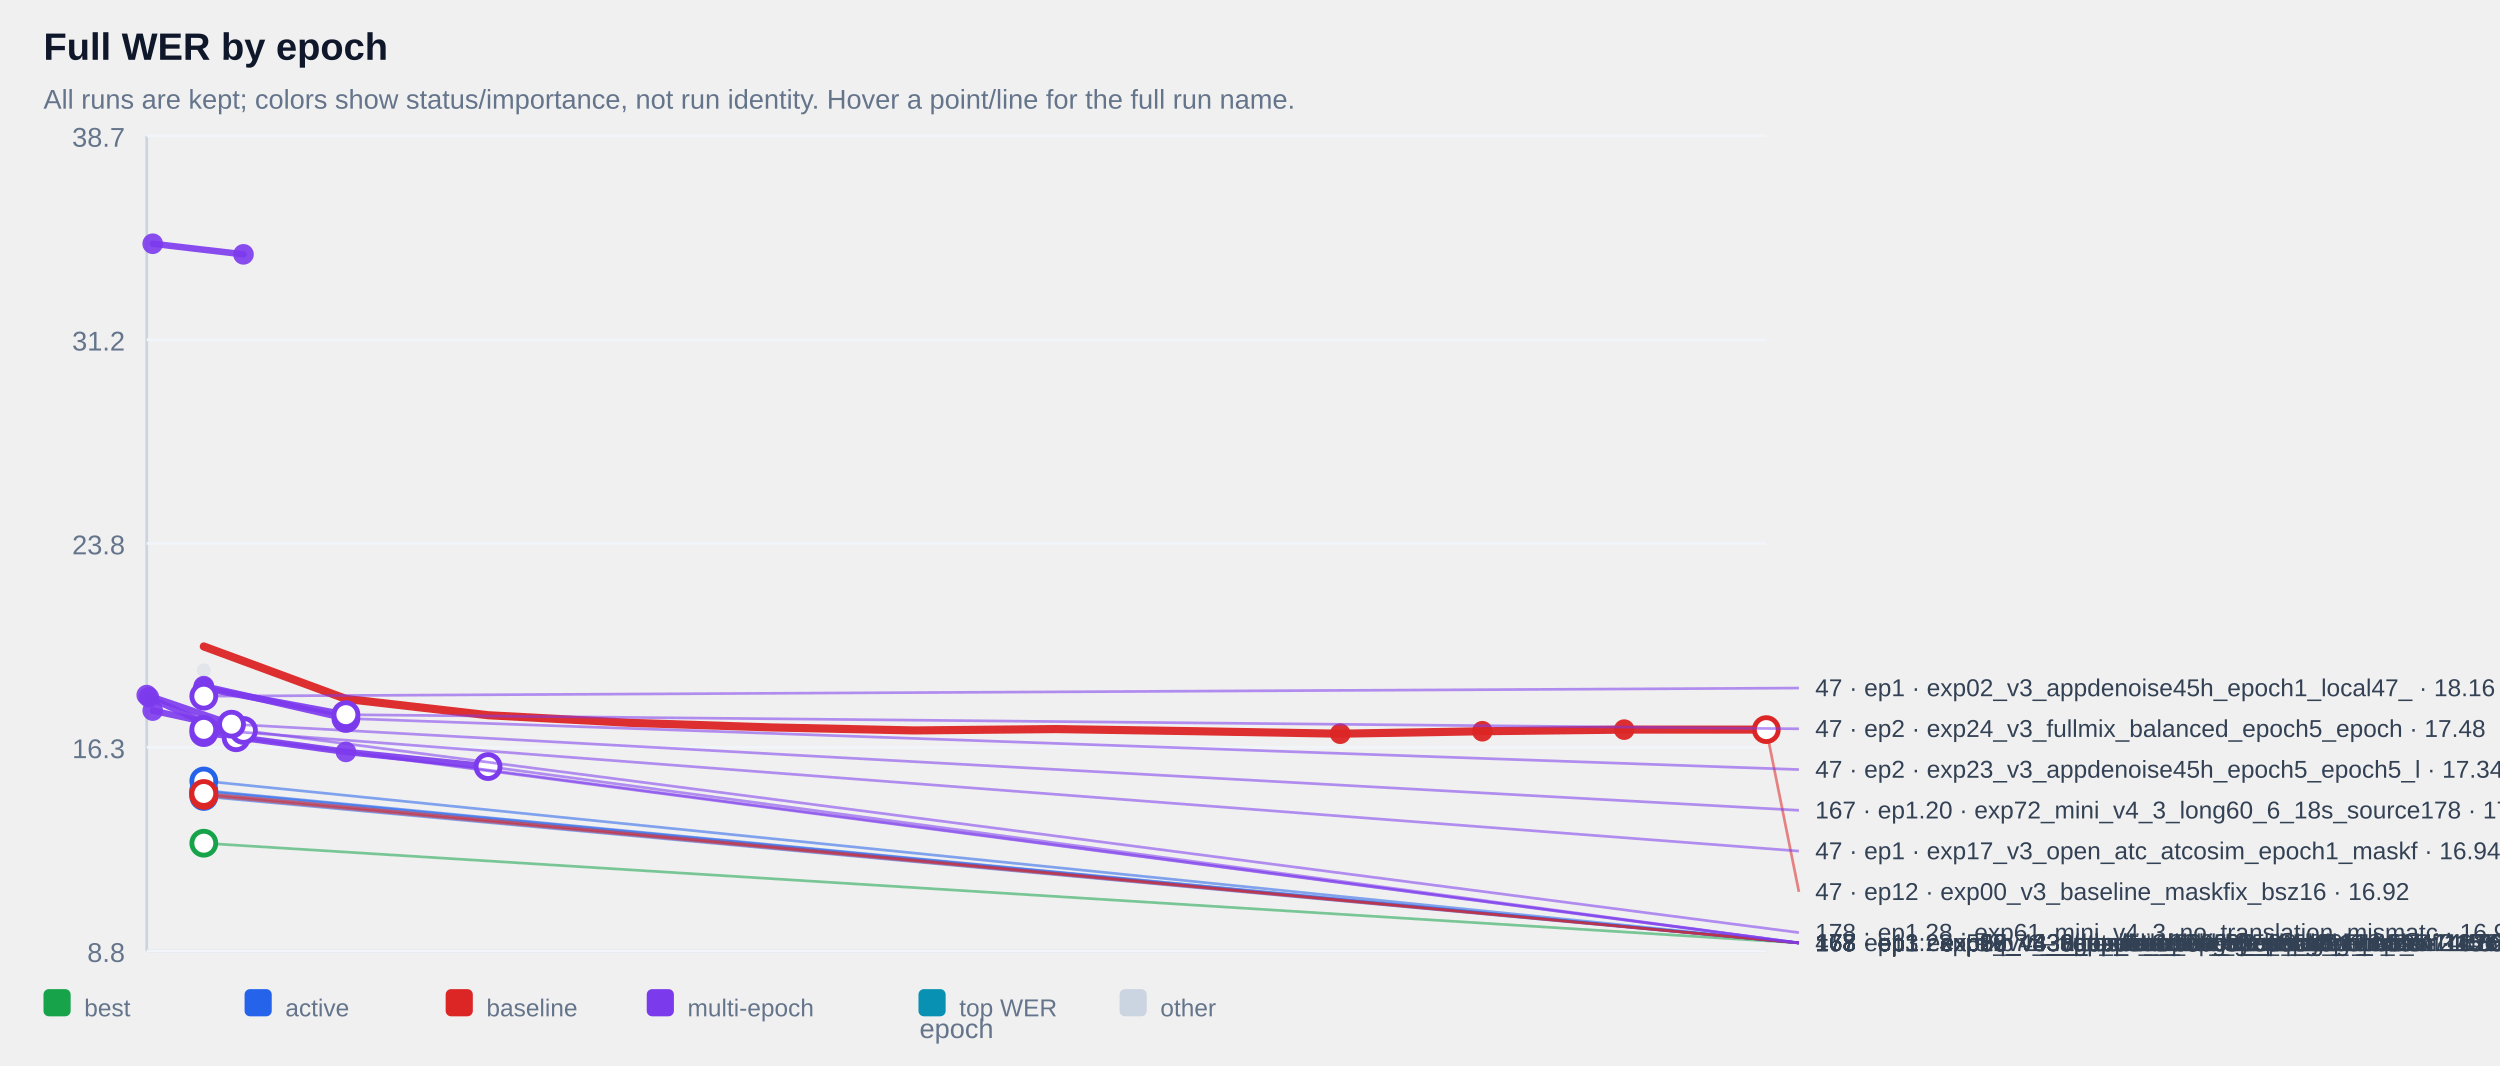
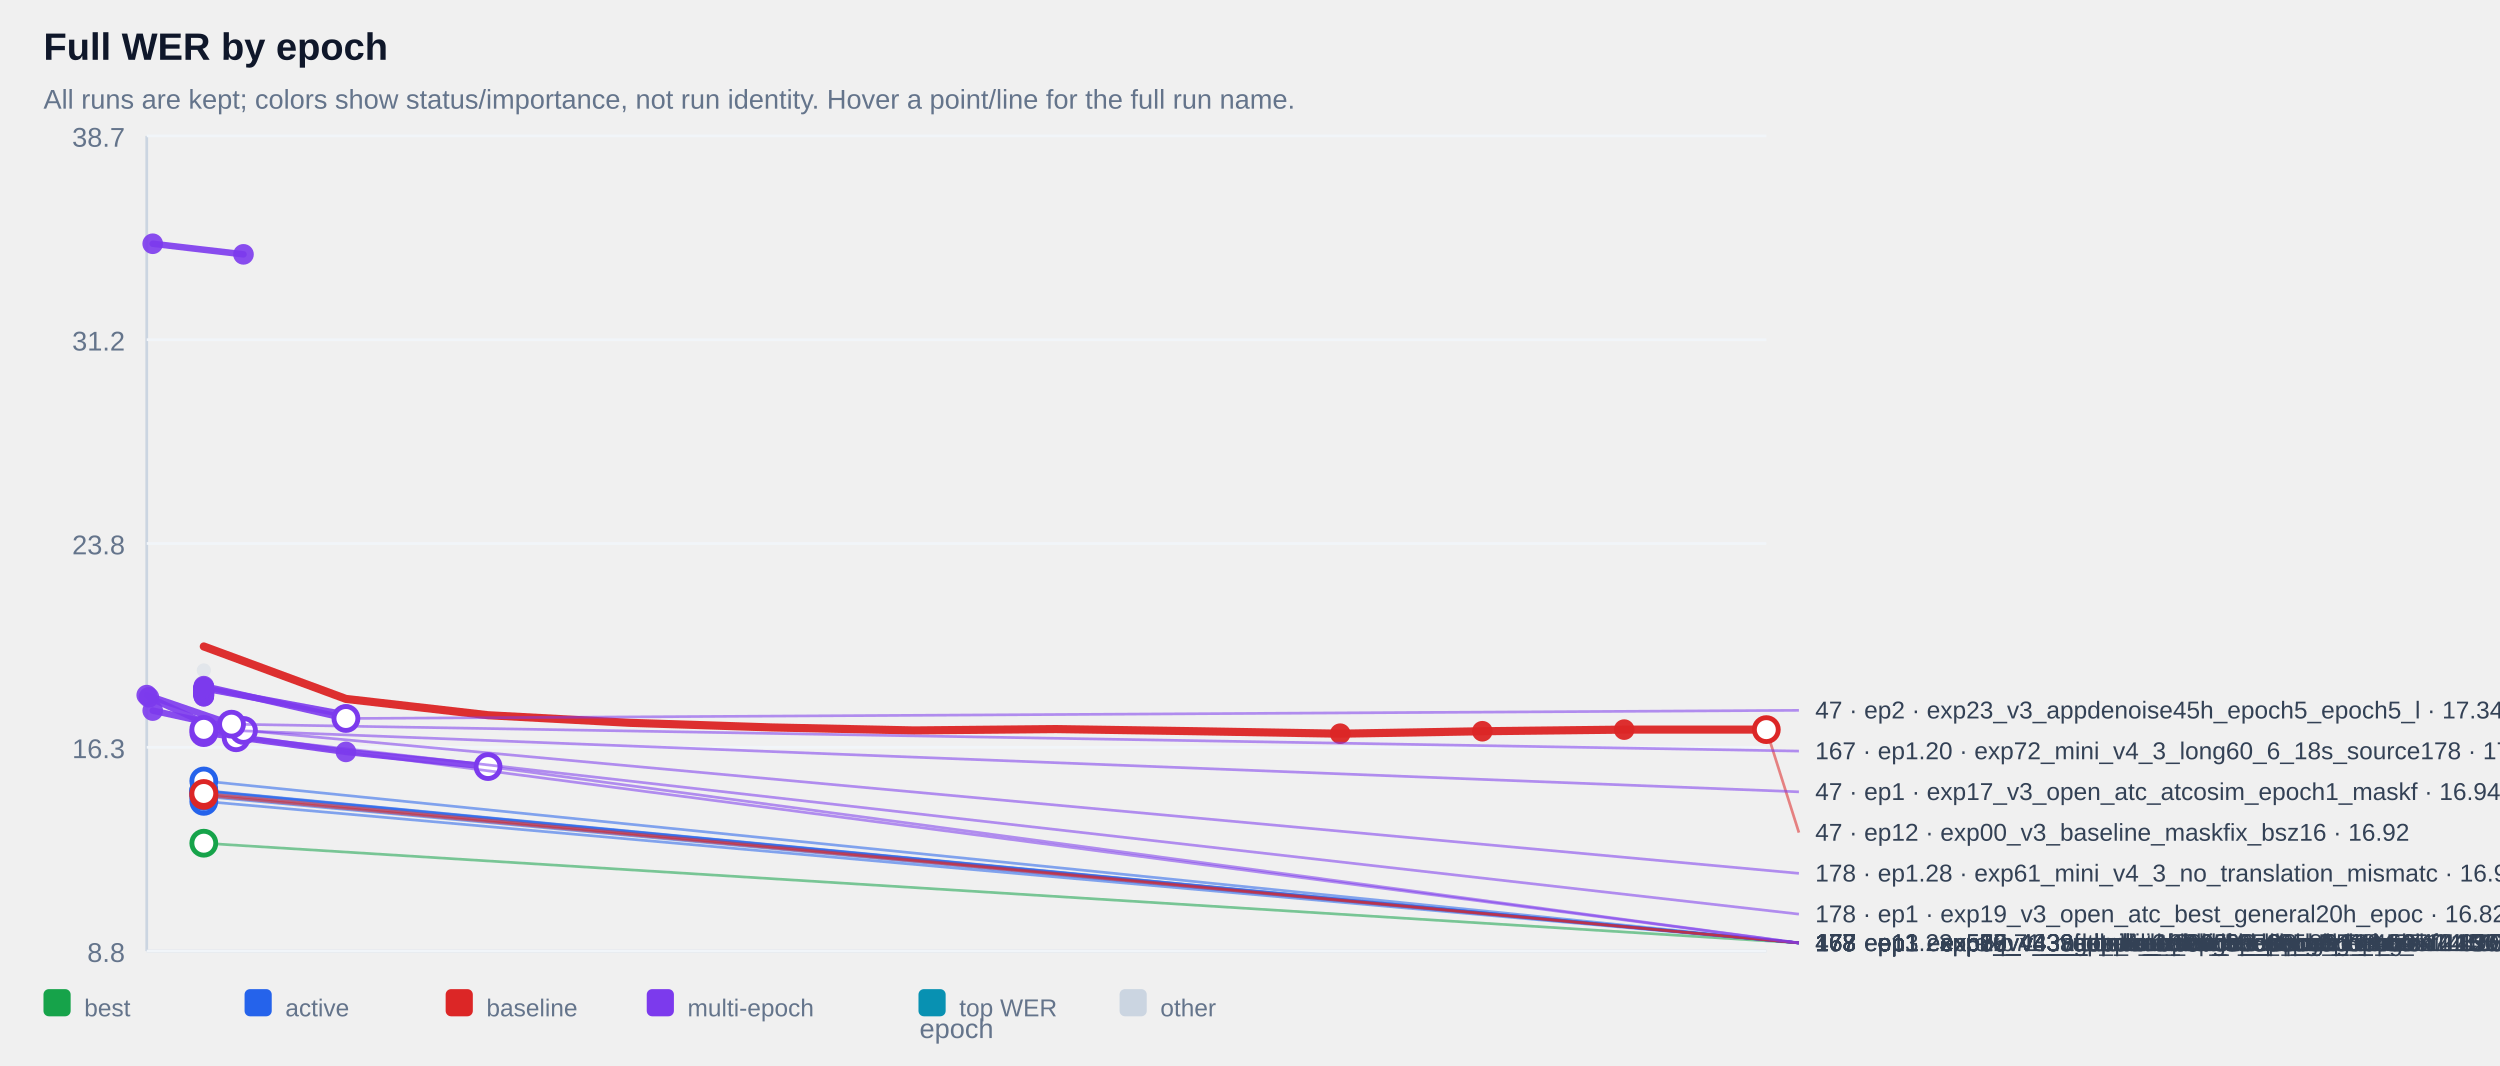
<svg xmlns="http://www.w3.org/2000/svg" width="100%" viewBox="0 0 920 392" style="max-width:920px;background:#ffffff;border:1px solid #e5e7eb;border-radius:10px;">
  <text x="16.0" y="22.0" font-size="14" fill="#0f172a" text-anchor="start" font-family="Arial, sans-serif" font-weight="700">Full WER by epoch</text>
  <text x="16.0" y="40.0" font-size="10" fill="#64748b" text-anchor="start" font-family="Arial, sans-serif" font-weight="400">All runs are kept; colors show status/importance, not run identity. Hover a point/line for the full run name.</text>
  <line x1="54" y1="50" x2="54" y2="350" stroke="#cbd5e1" />
  <line x1="54" y1="350" x2="650" y2="350" stroke="#cbd5e1" />
  <line x1="54" y1="350.0" x2="650" y2="350.0" stroke="#f1f5f9" />
  <text x="46.0" y="354.0" font-size="10" fill="#64748b" text-anchor="end" font-family="Arial, sans-serif" font-weight="400">8.8</text>
  <line x1="54" y1="275.0" x2="650" y2="275.0" stroke="#f1f5f9" />
  <text x="46.0" y="279.0" font-size="10" fill="#64748b" text-anchor="end" font-family="Arial, sans-serif" font-weight="400">16.3</text>
  <line x1="54" y1="200.0" x2="650" y2="200.0" stroke="#f1f5f9" />
  <text x="46.0" y="204.0" font-size="10" fill="#64748b" text-anchor="end" font-family="Arial, sans-serif" font-weight="400">23.8</text>
  <line x1="54" y1="125.0" x2="650" y2="125.0" stroke="#f1f5f9" />
  <text x="46.0" y="129.0" font-size="10" fill="#64748b" text-anchor="end" font-family="Arial, sans-serif" font-weight="400">31.2</text>
  <line x1="54" y1="50.0" x2="650" y2="50.0" stroke="#f1f5f9" />
  <text x="46.0" y="54.0" font-size="10" fill="#64748b" text-anchor="end" font-family="Arial, sans-serif" font-weight="400">38.7</text>
  <g opacity="0.38">
    <circle cx="75.0" cy="246.7" r="2.6" fill="#cbd5e1" />
  </g>
  <g opacity="0.90">
    <polyline points="56.2,89.7 89.6,93.6" fill="none" stroke="#7c3aed" stroke-width="2.4" stroke-linecap="round" stroke-linejoin="round" />
  </g>
  <g opacity="0.90">
    <circle cx="56.2" cy="89.7" r="3.8" fill="#7c3aed" />
  </g>
  <g opacity="0.90">
    <circle cx="89.6" cy="93.6" r="3.8" fill="#7c3aed" />
  </g>
  <g opacity="0.90">
    <polyline points="75.0,253.0 75.0,253.0" fill="none" stroke="#7c3aed" stroke-width="2.4" stroke-linecap="round" stroke-linejoin="round" />
  </g>
  <g opacity="0.90">
    <circle cx="75.0" cy="253.0" r="3.8" fill="#7c3aed" />
  </g>
  <g opacity="0.90">
    <circle cx="75.0" cy="253.0" r="3.8" fill="#7c3aed" />
  </g>
  <g opacity="0.90">
    <polyline points="75.0,253.1 75.0,253.1" fill="none" stroke="#7c3aed" stroke-width="2.4" stroke-linecap="round" stroke-linejoin="round" />
  </g>
  <g opacity="0.90">
    <circle cx="75.0" cy="253.1" r="3.8" fill="#7c3aed" />
  </g>
  <g opacity="0.90">
    <circle cx="75.0" cy="253.1" r="3.8" fill="#7c3aed" />
  </g>
  <g opacity="0.90">
    <polyline points="75.0,253.6 75.0,253.6" fill="none" stroke="#7c3aed" stroke-width="2.4" stroke-linecap="round" stroke-linejoin="round" />
  </g>
  <g opacity="0.90">
    <circle cx="75.0" cy="253.6" r="3.8" fill="#7c3aed" />
  </g>
  <g opacity="0.90">
    <circle cx="75.0" cy="253.6" r="3.8" fill="#7c3aed" />
  </g>
  <g opacity="0.90">
    <polyline points="75.0,253.6 75.0,253.6" fill="none" stroke="#7c3aed" stroke-width="2.4" stroke-linecap="round" stroke-linejoin="round" />
  </g>
  <g opacity="0.90">
    <circle cx="75.0" cy="253.6" r="3.8" fill="#7c3aed" />
  </g>
  <g opacity="0.90">
    <circle cx="75.0" cy="253.6" r="3.8" fill="#7c3aed" />
  </g>
  <g opacity="0.90">
    <polyline points="75.0,253.7 75.0,253.7" fill="none" stroke="#7c3aed" stroke-width="2.4" stroke-linecap="round" stroke-linejoin="round" />
  </g>
  <g opacity="0.90">
    <circle cx="75.0" cy="253.7" r="3.8" fill="#7c3aed" />
  </g>
  <g opacity="0.90">
    <circle cx="75.0" cy="253.7" r="3.8" fill="#7c3aed" />
  </g>
  <g opacity="0.90">
    <polyline points="75.0,253.7 75.0,253.7" fill="none" stroke="#7c3aed" stroke-width="2.4" stroke-linecap="round" stroke-linejoin="round" />
  </g>
  <g opacity="0.90">
    <circle cx="75.0" cy="253.7" r="3.8" fill="#7c3aed" />
  </g>
  <g opacity="0.90">
    <circle cx="75.0" cy="253.7" r="3.8" fill="#7c3aed" />
  </g>
  <g opacity="0.90">
    <polyline points="75.0,253.8 75.0,253.8" fill="none" stroke="#7c3aed" stroke-width="2.4" stroke-linecap="round" stroke-linejoin="round" />
  </g>
  <g opacity="0.90">
    <circle cx="75.0" cy="253.8" r="3.8" fill="#7c3aed" />
  </g>
  <g opacity="0.90">
    <circle cx="75.0" cy="253.8" r="3.8" fill="#7c3aed" />
  </g>
  <g opacity="0.90">
    <polyline points="75.0,253.9 75.0,253.9" fill="none" stroke="#7c3aed" stroke-width="2.4" stroke-linecap="round" stroke-linejoin="round" />
  </g>
  <g opacity="0.90">
    <circle cx="75.0" cy="253.9" r="3.8" fill="#7c3aed" />
  </g>
  <g opacity="0.90">
    <circle cx="75.0" cy="253.9" r="3.8" fill="#7c3aed" />
  </g>
  <g opacity="0.90">
    <polyline points="75.0,254.2 75.0,254.2" fill="none" stroke="#7c3aed" stroke-width="2.4" stroke-linecap="round" stroke-linejoin="round" />
  </g>
  <g opacity="0.90">
    <circle cx="75.0" cy="254.2" r="3.8" fill="#7c3aed" />
  </g>
  <g opacity="0.90">
    <circle cx="75.0" cy="254.2" r="3.8" fill="#7c3aed" />
  </g>
  <g opacity="0.90">
    <polyline points="75.0,254.3 75.0,254.3" fill="none" stroke="#7c3aed" stroke-width="2.4" stroke-linecap="round" stroke-linejoin="round" />
  </g>
  <g opacity="0.90">
    <circle cx="75.0" cy="254.3" r="3.8" fill="#7c3aed" />
  </g>
  <g opacity="0.90">
    <circle cx="75.0" cy="254.3" r="3.8" fill="#7c3aed" />
  </g>
  <g opacity="0.90">
    <polyline points="75.0,254.4 75.0,254.4" fill="none" stroke="#7c3aed" stroke-width="2.4" stroke-linecap="round" stroke-linejoin="round" />
  </g>
  <g opacity="0.90">
    <circle cx="75.0" cy="254.4" r="3.8" fill="#7c3aed" />
  </g>
  <g opacity="0.90">
    <circle cx="75.0" cy="254.4" r="3.8" fill="#7c3aed" />
  </g>
  <g opacity="0.90">
    <polyline points="75.0,254.5 75.0,254.5" fill="none" stroke="#7c3aed" stroke-width="2.4" stroke-linecap="round" stroke-linejoin="round" />
  </g>
  <g opacity="0.90">
    <circle cx="75.0" cy="254.5" r="3.8" fill="#7c3aed" />
  </g>
  <g opacity="0.90">
    <circle cx="75.0" cy="254.5" r="3.8" fill="#7c3aed" />
  </g>
  <g opacity="0.90">
    <polyline points="75.0,254.7 75.0,254.7" fill="none" stroke="#7c3aed" stroke-width="2.4" stroke-linecap="round" stroke-linejoin="round" />
  </g>
  <g opacity="0.90">
    <circle cx="75.0" cy="254.7" r="3.8" fill="#7c3aed" />
  </g>
  <g opacity="0.90">
    <circle cx="75.0" cy="254.7" r="3.8" fill="#7c3aed" />
  </g>
  <g opacity="0.90">
    <polyline points="75.0,254.8 75.0,254.8" fill="none" stroke="#7c3aed" stroke-width="2.4" stroke-linecap="round" stroke-linejoin="round" />
  </g>
  <g opacity="0.90">
    <circle cx="75.0" cy="254.8" r="3.8" fill="#7c3aed" />
  </g>
  <g opacity="0.90">
    <circle cx="75.0" cy="254.8" r="3.8" fill="#7c3aed" />
  </g>
  <g opacity="0.90">
    <polyline points="75.0,254.9 75.0,254.9" fill="none" stroke="#7c3aed" stroke-width="2.4" stroke-linecap="round" stroke-linejoin="round" />
  </g>
  <g opacity="0.90">
    <circle cx="75.0" cy="254.9" r="3.8" fill="#7c3aed" />
  </g>
  <g opacity="0.90">
    <circle cx="75.0" cy="254.9" r="3.8" fill="#7c3aed" />
  </g>
  <g opacity="0.90">
    <polyline points="75.0,255.1 75.0,255.1" fill="none" stroke="#7c3aed" stroke-width="2.4" stroke-linecap="round" stroke-linejoin="round" />
  </g>
  <g opacity="0.90">
    <circle cx="75.0" cy="255.1" r="3.8" fill="#7c3aed" />
  </g>
  <g opacity="0.90">
    <circle cx="75.0" cy="255.1" r="3.8" fill="#7c3aed" />
  </g>
  <g opacity="0.90">
    <polyline points="75.0,255.1 75.0,255.1" fill="none" stroke="#7c3aed" stroke-width="2.4" stroke-linecap="round" stroke-linejoin="round" />
  </g>
  <g opacity="0.90">
    <circle cx="75.0" cy="255.1" r="3.8" fill="#7c3aed" />
  </g>
  <g opacity="0.90">
    <circle cx="75.0" cy="255.1" r="3.8" fill="#7c3aed" />
  </g>
  <g opacity="0.90">
    <polyline points="75.0,255.7 75.0,255.7" fill="none" stroke="#7c3aed" stroke-width="2.4" stroke-linecap="round" stroke-linejoin="round" />
  </g>
  <g opacity="0.90">
    <circle cx="75.0" cy="255.7" r="3.8" fill="#7c3aed" />
  </g>
  <g opacity="0.90">
    <circle cx="75.0" cy="255.7" r="3.8" fill="#7c3aed" />
  </g>
  <g opacity="0.90">
    <polyline points="75.0,255.7 75.0,255.7" fill="none" stroke="#7c3aed" stroke-width="2.4" stroke-linecap="round" stroke-linejoin="round" />
  </g>
  <g opacity="0.90">
    <circle cx="75.0" cy="255.7" r="3.8" fill="#7c3aed" />
  </g>
  <g opacity="0.90">
    <circle cx="75.0" cy="255.7" r="3.8" fill="#7c3aed" />
  </g>
  <g opacity="0.90">
    <polyline points="75.0,256.2 75.0,256.2" fill="none" stroke="#7c3aed" stroke-width="2.4" stroke-linecap="round" stroke-linejoin="round" />
  </g>
  <g opacity="0.90">
    <circle cx="75.0" cy="256.2" r="3.8" fill="#7c3aed" />
  </g>
  <g opacity="0.90">
    <circle cx="75.0" cy="256.2" r="3.8" fill="#7c3aed" />
  </g>
  <g opacity="0.90">
    <polyline points="75.0,253.3 127.3,263.0" fill="none" stroke="#7c3aed" stroke-width="2.4" stroke-linecap="round" stroke-linejoin="round" />
  </g>
  <g opacity="0.90">
    <circle cx="75.0" cy="253.3" r="3.8" fill="#7c3aed" />
  </g>
  <g opacity="0.90">
    <circle cx="127.3" cy="263.0" r="3.8" fill="#7c3aed" />
  </g>
  <g opacity="0.90">
    <polyline points="75.0,252.5 127.3,264.4" fill="none" stroke="#7c3aed" stroke-width="2.4" stroke-linecap="round" stroke-linejoin="round" />
  </g>
  <g opacity="0.90">
    <circle cx="75.0" cy="252.5" r="3.8" fill="#7c3aed" />
  </g>
  <g opacity="0.90">
    <circle cx="127.3" cy="264.4" r="3.8" fill="#7c3aed" />
  </g>
  <g opacity="0.90">
    <polyline points="54.0,255.8 85.2,266.5 85.2,266.5" fill="none" stroke="#7c3aed" stroke-width="2.4" stroke-linecap="round" stroke-linejoin="round" />
  </g>
  <g opacity="0.90">
    <circle cx="54.0" cy="255.8" r="3.8" fill="#7c3aed" />
  </g>
  <g opacity="0.90">
    <circle cx="85.2" cy="266.5" r="3.8" fill="#7c3aed" />
  </g>
  <g opacity="0.90">
    <circle cx="85.2" cy="266.5" r="3.8" fill="#7c3aed" />
  </g>
  <g opacity="0.90">
    <polyline points="75.0,268.4 75.0,268.4" fill="none" stroke="#7c3aed" stroke-width="2.4" stroke-linecap="round" stroke-linejoin="round" />
  </g>
  <g opacity="0.90">
    <circle cx="75.0" cy="268.4" r="3.8" fill="#7c3aed" />
  </g>
  <g opacity="0.90">
    <circle cx="75.0" cy="268.4" r="3.8" fill="#7c3aed" />
  </g>
  <g opacity="0.90">
    <polyline points="56.2,261.5 89.6,268.8" fill="none" stroke="#7c3aed" stroke-width="2.4" stroke-linecap="round" stroke-linejoin="round" />
  </g>
  <g opacity="0.90">
    <circle cx="56.2" cy="261.5" r="3.8" fill="#7c3aed" />
  </g>
  <g opacity="0.90">
    <circle cx="89.6" cy="268.8" r="3.8" fill="#7c3aed" />
  </g>
  <g opacity="0.90">
    <polyline points="75.0,269.6 75.0,269.6" fill="none" stroke="#7c3aed" stroke-width="2.4" stroke-linecap="round" stroke-linejoin="round" />
  </g>
  <g opacity="0.90">
    <circle cx="75.0" cy="269.6" r="3.8" fill="#7c3aed" />
  </g>
  <g opacity="0.90">
    <circle cx="75.0" cy="269.6" r="3.8" fill="#7c3aed" />
  </g>
  <g opacity="0.90">
    <polyline points="54.8,256.6 86.9,271.5 86.9,271.5" fill="none" stroke="#7c3aed" stroke-width="2.4" stroke-linecap="round" stroke-linejoin="round" />
  </g>
  <g opacity="0.90">
    <circle cx="54.8" cy="256.6" r="3.8" fill="#7c3aed" />
  </g>
  <g opacity="0.90">
    <circle cx="86.9" cy="271.5" r="3.8" fill="#7c3aed" />
  </g>
  <g opacity="0.90">
    <circle cx="86.9" cy="271.5" r="3.8" fill="#7c3aed" />
  </g>
  <g opacity="0.90">
    <polyline points="75.0,269.6 127.3,276.7 179.6,282.1" fill="none" stroke="#7c3aed" stroke-width="2.4" stroke-linecap="round" stroke-linejoin="round" />
  </g>
  <g opacity="0.90">
    <circle cx="75.0" cy="269.6" r="3.8" fill="#7c3aed" />
  </g>
  <g opacity="0.90">
    <circle cx="127.3" cy="276.7" r="3.8" fill="#7c3aed" />
  </g>
  <g opacity="0.90">
    <circle cx="179.6" cy="282.1" r="3.8" fill="#7c3aed" />
  </g>
  <g opacity="0.95">
    <polyline points="75.0,237.9 127.3,257.2 179.6,263.2 231.8,266.0 284.1,267.7 336.4,268.8 388.6,268.3 440.9,269.1 493.2,270.0 545.5,269.1 597.7,268.5 650.0,268.5" fill="none" stroke="#dc2626" stroke-width="3.0" stroke-linecap="round" stroke-linejoin="round" />
  </g>
  <g opacity="0.95">
    <circle cx="493.2" cy="270.0" r="3.8" fill="#dc2626" />
  </g>
  <g opacity="0.95">
    <circle cx="545.5" cy="269.1" r="3.8" fill="#dc2626" />
  </g>
  <g opacity="0.95">
    <circle cx="597.7" cy="268.5" r="3.8" fill="#dc2626" />
  </g>
  <g opacity="0.95">
    <circle cx="650.0" cy="268.5" r="3.8" fill="#dc2626" />
  </g>
  <g opacity="0.95">
    <polyline points="75.0,292.0 75.0,292.0" fill="none" stroke="#dc2626" stroke-width="3.0" stroke-linecap="round" stroke-linejoin="round" />
  </g>
  <g opacity="0.95">
    <circle cx="75.0" cy="292.0" r="3.8" fill="#dc2626" />
  </g>
  <g opacity="0.95">
    <circle cx="75.0" cy="292.0" r="3.8" fill="#dc2626" />
  </g>
  <g opacity="0.95">
    <polyline points="75.0,292.7 75.0,292.7" fill="none" stroke="#dc2626" stroke-width="3.0" stroke-linecap="round" stroke-linejoin="round" />
  </g>
  <g opacity="0.95">
    <circle cx="75.0" cy="292.7" r="3.8" fill="#dc2626" />
  </g>
  <g opacity="0.95">
    <circle cx="75.0" cy="292.7" r="3.8" fill="#dc2626" />
  </g>
  <g opacity="1.00">
    <circle cx="75.0" cy="287.4" r="3.8" fill="#2563eb" />
  </g>
  <g opacity="1.00">
    <circle cx="75.0" cy="290.9" r="3.8" fill="#2563eb" />
  </g>
  <g opacity="1.00">
+     <circle cx="75.0" cy="291.0" r="3.8" fill="#2563eb" />
+   </g>
+   <g opacity="1.00">
    <circle cx="75.0" cy="291.2" r="3.8" fill="#2563eb" />
  </g>
  <g opacity="1.00">
    <circle cx="75.0" cy="292.2" r="3.8" fill="#2563eb" />
  </g>
  <g opacity="1.00">
    <circle cx="75.0" cy="293.1" r="3.8" fill="#2563eb" />
+   </g>
+   <g opacity="1.00">
+     <circle cx="75.0" cy="294.9" r="3.8" fill="#2563eb" />
  </g>
  <g opacity="1.00">
    <circle cx="75.0" cy="310.3" r="3.8" fill="#16a34a" />
  </g>
  <line x1="75.0" y1="310.3" x2="662.0" y2="347.0" stroke="#16a34a" stroke-width="1" opacity="0.55" />
  <circle cx="75.0" cy="310.3" r="4.4" fill="#ffffff" stroke="#16a34a" stroke-width="1.8" />
  <text x="668.0" y="350.0" font-size="9" fill="#334155" text-anchor="start" font-family="Arial, sans-serif" font-weight="400">178 · ep1 · exp50_v4_3_atcosim_epoch5_epoch5_maskf · 12.76</text>
+   <line x1="75.0" y1="294.9" x2="662.0" y2="347.0" stroke="#2563eb" stroke-width="1" opacity="0.55" />
+   <circle cx="75.0" cy="294.9" r="4.4" fill="#ffffff" stroke="#2563eb" stroke-width="1.8" />
+   <text x="668.0" y="350.0" font-size="9" fill="#334155" text-anchor="start" font-family="Arial, sans-serif" font-weight="400">178 · ep1 · exp70_v43_combo_tts10_vad30_e3_b8_g0 · 14.30</text>
  <line x1="75.0" y1="293.1" x2="662.0" y2="347.0" stroke="#2563eb" stroke-width="1" opacity="0.55" />
  <circle cx="75.0" cy="293.1" r="4.4" fill="#ffffff" stroke="#2563eb" stroke-width="1.8" />
  <text x="668.0" y="350.0" font-size="9" fill="#334155" text-anchor="start" font-family="Arial, sans-serif" font-weight="400">167 · ep1 · exp66_v43_appdenoise90h_e3_b8_g1 · 14.47</text>
  <line x1="75.0" y1="292.2" x2="662.0" y2="347.0" stroke="#2563eb" stroke-width="1" opacity="0.55" />
  <circle cx="75.0" cy="292.2" r="4.4" fill="#ffffff" stroke="#2563eb" stroke-width="1.8" />
  <text x="668.0" y="350.0" font-size="9" fill="#334155" text-anchor="start" font-family="Arial, sans-serif" font-weight="400">167 · ep1 · exp67_v43_deepfilter60h_e3_b8_g2 · 14.57</text>
  <line x1="75.0" y1="291.2" x2="662.0" y2="347.0" stroke="#2563eb" stroke-width="1" opacity="0.55" />
  <circle cx="75.0" cy="291.2" r="4.4" fill="#ffffff" stroke="#2563eb" stroke-width="1.8" />
  <text x="668.0" y="350.0" font-size="9" fill="#334155" text-anchor="start" font-family="Arial, sans-serif" font-weight="400">47 · ep1 · exp51_v4_3_appdenoise45h_epoch5_epoch5 · 14.66</text>
+   <line x1="75.0" y1="291.0" x2="662.0" y2="347.0" stroke="#2563eb" stroke-width="1" opacity="0.55" />
+   <circle cx="75.0" cy="291.0" r="4.4" fill="#ffffff" stroke="#2563eb" stroke-width="1.8" />
+   <text x="668.0" y="350.0" font-size="9" fill="#334155" text-anchor="start" font-family="Arial, sans-serif" font-weight="400">47 · ep1 · exp52_v4_3_fullmix_balanced_epoch5_epo · 14.69</text>
  <line x1="75.0" y1="290.9" x2="662.0" y2="347.0" stroke="#2563eb" stroke-width="1" opacity="0.55" />
  <circle cx="75.0" cy="290.9" r="4.4" fill="#ffffff" stroke="#2563eb" stroke-width="1.8" />
  <text x="668.0" y="350.0" font-size="9" fill="#334155" text-anchor="start" font-family="Arial, sans-serif" font-weight="400">178 · ep1 · exp65_v43_general100h_e3_b8_g1 · 14.69</text>
  <line x1="75.0" y1="287.4" x2="662.0" y2="347.0" stroke="#2563eb" stroke-width="1" opacity="0.55" />
  <circle cx="75.0" cy="287.4" r="4.4" fill="#ffffff" stroke="#2563eb" stroke-width="1.8" />
  <text x="668.0" y="350.0" font-size="9" fill="#334155" text-anchor="start" font-family="Arial, sans-serif" font-weight="400">178 · ep1 · exp63_v4_3_ttsclone10h_epoch5_epoch5_m · 15.04</text>
  <line x1="75.0" y1="292.7" x2="662.0" y2="347.0" stroke="#dc2626" stroke-width="1" opacity="0.55" />
  <circle cx="75.0" cy="292.7" r="4.4" fill="#ffffff" stroke="#dc2626" stroke-width="1.8" />
  <text x="668.0" y="350.0" font-size="9" fill="#334155" text-anchor="start" font-family="Arial, sans-serif" font-weight="400">167 · ep1 · exp29_v4_3_no_translation_mismatch_bas · 14.51</text>
  <line x1="75.0" y1="292.0" x2="662.0" y2="347.0" stroke="#dc2626" stroke-width="1" opacity="0.55" />
  <circle cx="75.0" cy="292.0" r="4.4" fill="#ffffff" stroke="#dc2626" stroke-width="1.8" />
  <text x="668.0" y="350.0" font-size="9" fill="#334155" text-anchor="start" font-family="Arial, sans-serif" font-weight="400">178 · ep1 · exp29_v4_verbatim_baseline_epoch1_remo · 14.58</text>
-   <line x1="650.0" y1="268.5" x2="662.0" y2="328.2" stroke="#dc2626" stroke-width="1" opacity="0.55" />
+   <line x1="650.0" y1="268.5" x2="662.0" y2="306.4" stroke="#dc2626" stroke-width="1" opacity="0.55" />
  <circle cx="650.0" cy="268.5" r="4.4" fill="#ffffff" stroke="#dc2626" stroke-width="1.8" />
-   <text x="668.0" y="331.2" font-size="9" fill="#334155" text-anchor="start" font-family="Arial, sans-serif" font-weight="400">47 · ep12 · exp00_v3_baseline_maskfix_bsz16 · 16.92</text>
+   <text x="668.0" y="309.4" font-size="9" fill="#334155" text-anchor="start" font-family="Arial, sans-serif" font-weight="400">47 · ep12 · exp00_v3_baseline_maskfix_bsz16 · 16.92</text>
  <line x1="179.6" y1="282.1" x2="662.0" y2="347.0" stroke="#7c3aed" stroke-width="1" opacity="0.55" />
  <circle cx="179.6" cy="282.1" r="4.4" fill="#ffffff" stroke="#7c3aed" stroke-width="1.8" />
  <text x="668.0" y="350.0" font-size="9" fill="#334155" text-anchor="start" font-family="Arial, sans-serif" font-weight="400">178 · ep3 · exp22_v3_atcosim_epoch5_epoch5_remote1 · 15.57</text>
  <line x1="86.9" y1="271.5" x2="662.0" y2="347.0" stroke="#7c3aed" stroke-width="1" opacity="0.55" />
  <circle cx="86.9" cy="271.5" r="4.4" fill="#ffffff" stroke="#7c3aed" stroke-width="1.8" />
  <text x="668.0" y="350.0" font-size="9" fill="#334155" text-anchor="start" font-family="Arial, sans-serif" font-weight="400">167 · ep1.23 · exp71_mini_v4_3_long30_source178_mini2 · 16.63</text>
-   <line x1="75.0" y1="269.6" x2="662.0" y2="347.0" stroke="#7c3aed" stroke-width="1" opacity="0.55" />
+   <line x1="75.0" y1="269.6" x2="662.0" y2="336.4" stroke="#7c3aed" stroke-width="1" opacity="0.55" />
  <circle cx="75.0" cy="269.6" r="4.4" fill="#ffffff" stroke="#7c3aed" stroke-width="1.8" />
-   <text x="668.0" y="350.0" font-size="9" fill="#334155" text-anchor="start" font-family="Arial, sans-serif" font-weight="400">178 · ep1 · exp19_v3_open_atc_best_general20h_epoc · 16.82</text>
-   <line x1="89.6" y1="268.8" x2="662.0" y2="343.2" stroke="#7c3aed" stroke-width="1" opacity="0.55" />
+   <text x="668.0" y="339.4" font-size="9" fill="#334155" text-anchor="start" font-family="Arial, sans-serif" font-weight="400">178 · ep1 · exp19_v3_open_atc_best_general20h_epoc · 16.82</text>
+   <line x1="89.6" y1="268.8" x2="662.0" y2="321.4" stroke="#7c3aed" stroke-width="1" opacity="0.55" />
  <circle cx="89.6" cy="268.8" r="4.4" fill="#ffffff" stroke="#7c3aed" stroke-width="1.8" />
-   <text x="668.0" y="346.2" font-size="9" fill="#334155" text-anchor="start" font-family="Arial, sans-serif" font-weight="400">178 · ep1.28 · exp61_mini_v4_3_no_translation_mismatc · 16.90</text>
-   <line x1="75.0" y1="268.4" x2="662.0" y2="313.2" stroke="#7c3aed" stroke-width="1" opacity="0.55" />
+   <text x="668.0" y="324.4" font-size="9" fill="#334155" text-anchor="start" font-family="Arial, sans-serif" font-weight="400">178 · ep1.28 · exp61_mini_v4_3_no_translation_mismatc · 16.90</text>
+   <line x1="75.0" y1="268.4" x2="662.0" y2="291.4" stroke="#7c3aed" stroke-width="1" opacity="0.55" />
  <circle cx="75.0" cy="268.4" r="4.4" fill="#ffffff" stroke="#7c3aed" stroke-width="1.8" />
-   <text x="668.0" y="316.2" font-size="9" fill="#334155" text-anchor="start" font-family="Arial, sans-serif" font-weight="400">47 · ep1 · exp17_v3_open_atc_atcosim_epoch1_maskf · 16.94</text>
-   <line x1="85.2" y1="266.5" x2="662.0" y2="298.2" stroke="#7c3aed" stroke-width="1" opacity="0.55" />
+   <text x="668.0" y="294.4" font-size="9" fill="#334155" text-anchor="start" font-family="Arial, sans-serif" font-weight="400">47 · ep1 · exp17_v3_open_atc_atcosim_epoch1_maskf · 16.94</text>
+   <line x1="85.2" y1="266.5" x2="662.0" y2="276.4" stroke="#7c3aed" stroke-width="1" opacity="0.55" />
  <circle cx="85.2" cy="266.5" r="4.4" fill="#ffffff" stroke="#7c3aed" stroke-width="1.8" />
-   <text x="668.0" y="301.2" font-size="9" fill="#334155" text-anchor="start" font-family="Arial, sans-serif" font-weight="400">167 · ep1.20 · exp72_mini_v4_3_long60_6_18s_source178 · 17.12</text>
-   <line x1="127.3" y1="264.4" x2="662.0" y2="283.2" stroke="#7c3aed" stroke-width="1" opacity="0.55" />
+   <text x="668.0" y="279.4" font-size="9" fill="#334155" text-anchor="start" font-family="Arial, sans-serif" font-weight="400">167 · ep1.20 · exp72_mini_v4_3_long60_6_18s_source178 · 17.12</text>
+   <line x1="127.3" y1="264.4" x2="662.0" y2="261.4" stroke="#7c3aed" stroke-width="1" opacity="0.55" />
  <circle cx="127.3" cy="264.4" r="4.4" fill="#ffffff" stroke="#7c3aed" stroke-width="1.8" />
-   <text x="668.0" y="286.2" font-size="9" fill="#334155" text-anchor="start" font-family="Arial, sans-serif" font-weight="400">47 · ep2 · exp23_v3_appdenoise45h_epoch5_epoch5_l · 17.34</text>
-   <line x1="127.3" y1="263.0" x2="662.0" y2="268.2" stroke="#7c3aed" stroke-width="1" opacity="0.55" />
-   <circle cx="127.3" cy="263.0" r="4.4" fill="#ffffff" stroke="#7c3aed" stroke-width="1.8" />
-   <text x="668.0" y="271.2" font-size="9" fill="#334155" text-anchor="start" font-family="Arial, sans-serif" font-weight="400">47 · ep2 · exp24_v3_fullmix_balanced_epoch5_epoch · 17.48</text>
-   <line x1="75.0" y1="256.2" x2="662.0" y2="253.2" stroke="#7c3aed" stroke-width="1" opacity="0.55" />
-   <circle cx="75.0" cy="256.2" r="4.4" fill="#ffffff" stroke="#7c3aed" stroke-width="1.8" />
-   <text x="668.0" y="256.2" font-size="9" fill="#334155" text-anchor="start" font-family="Arial, sans-serif" font-weight="400">47 · ep1 · exp02_v3_appdenoise45h_epoch1_local47_ · 18.16</text>
+   <text x="668.0" y="264.4" font-size="9" fill="#334155" text-anchor="start" font-family="Arial, sans-serif" font-weight="400">47 · ep2 · exp23_v3_appdenoise45h_epoch5_epoch5_l · 17.34</text>
  <rect x="16" y="364" width="10" height="10" rx="2" fill="#16a34a" />
  <text x="31.0" y="374.0" font-size="9" fill="#64748b" text-anchor="start" font-family="Arial, sans-serif" font-weight="400">best</text>
  <rect x="90" y="364" width="10" height="10" rx="2" fill="#2563eb" />
  <text x="105.0" y="374.0" font-size="9" fill="#64748b" text-anchor="start" font-family="Arial, sans-serif" font-weight="400">active</text>
  <rect x="164" y="364" width="10" height="10" rx="2" fill="#dc2626" />
  <text x="179.0" y="374.0" font-size="9" fill="#64748b" text-anchor="start" font-family="Arial, sans-serif" font-weight="400">baseline</text>
  <rect x="238" y="364" width="10" height="10" rx="2" fill="#7c3aed" />
  <text x="253.0" y="374.0" font-size="9" fill="#64748b" text-anchor="start" font-family="Arial, sans-serif" font-weight="400">multi-epoch</text>
  <rect x="338" y="364" width="10" height="10" rx="2" fill="#0891b2" />
  <text x="353.0" y="374.0" font-size="9" fill="#64748b" text-anchor="start" font-family="Arial, sans-serif" font-weight="400">top WER</text>
  <rect x="412" y="364" width="10" height="10" rx="2" fill="#cbd5e1" />
  <text x="427.0" y="374.0" font-size="9" fill="#64748b" text-anchor="start" font-family="Arial, sans-serif" font-weight="400">other</text>
  <text x="352.0" y="382.0" font-size="10" fill="#64748b" text-anchor="middle" font-family="Arial, sans-serif" font-weight="400">epoch</text>
</svg>
